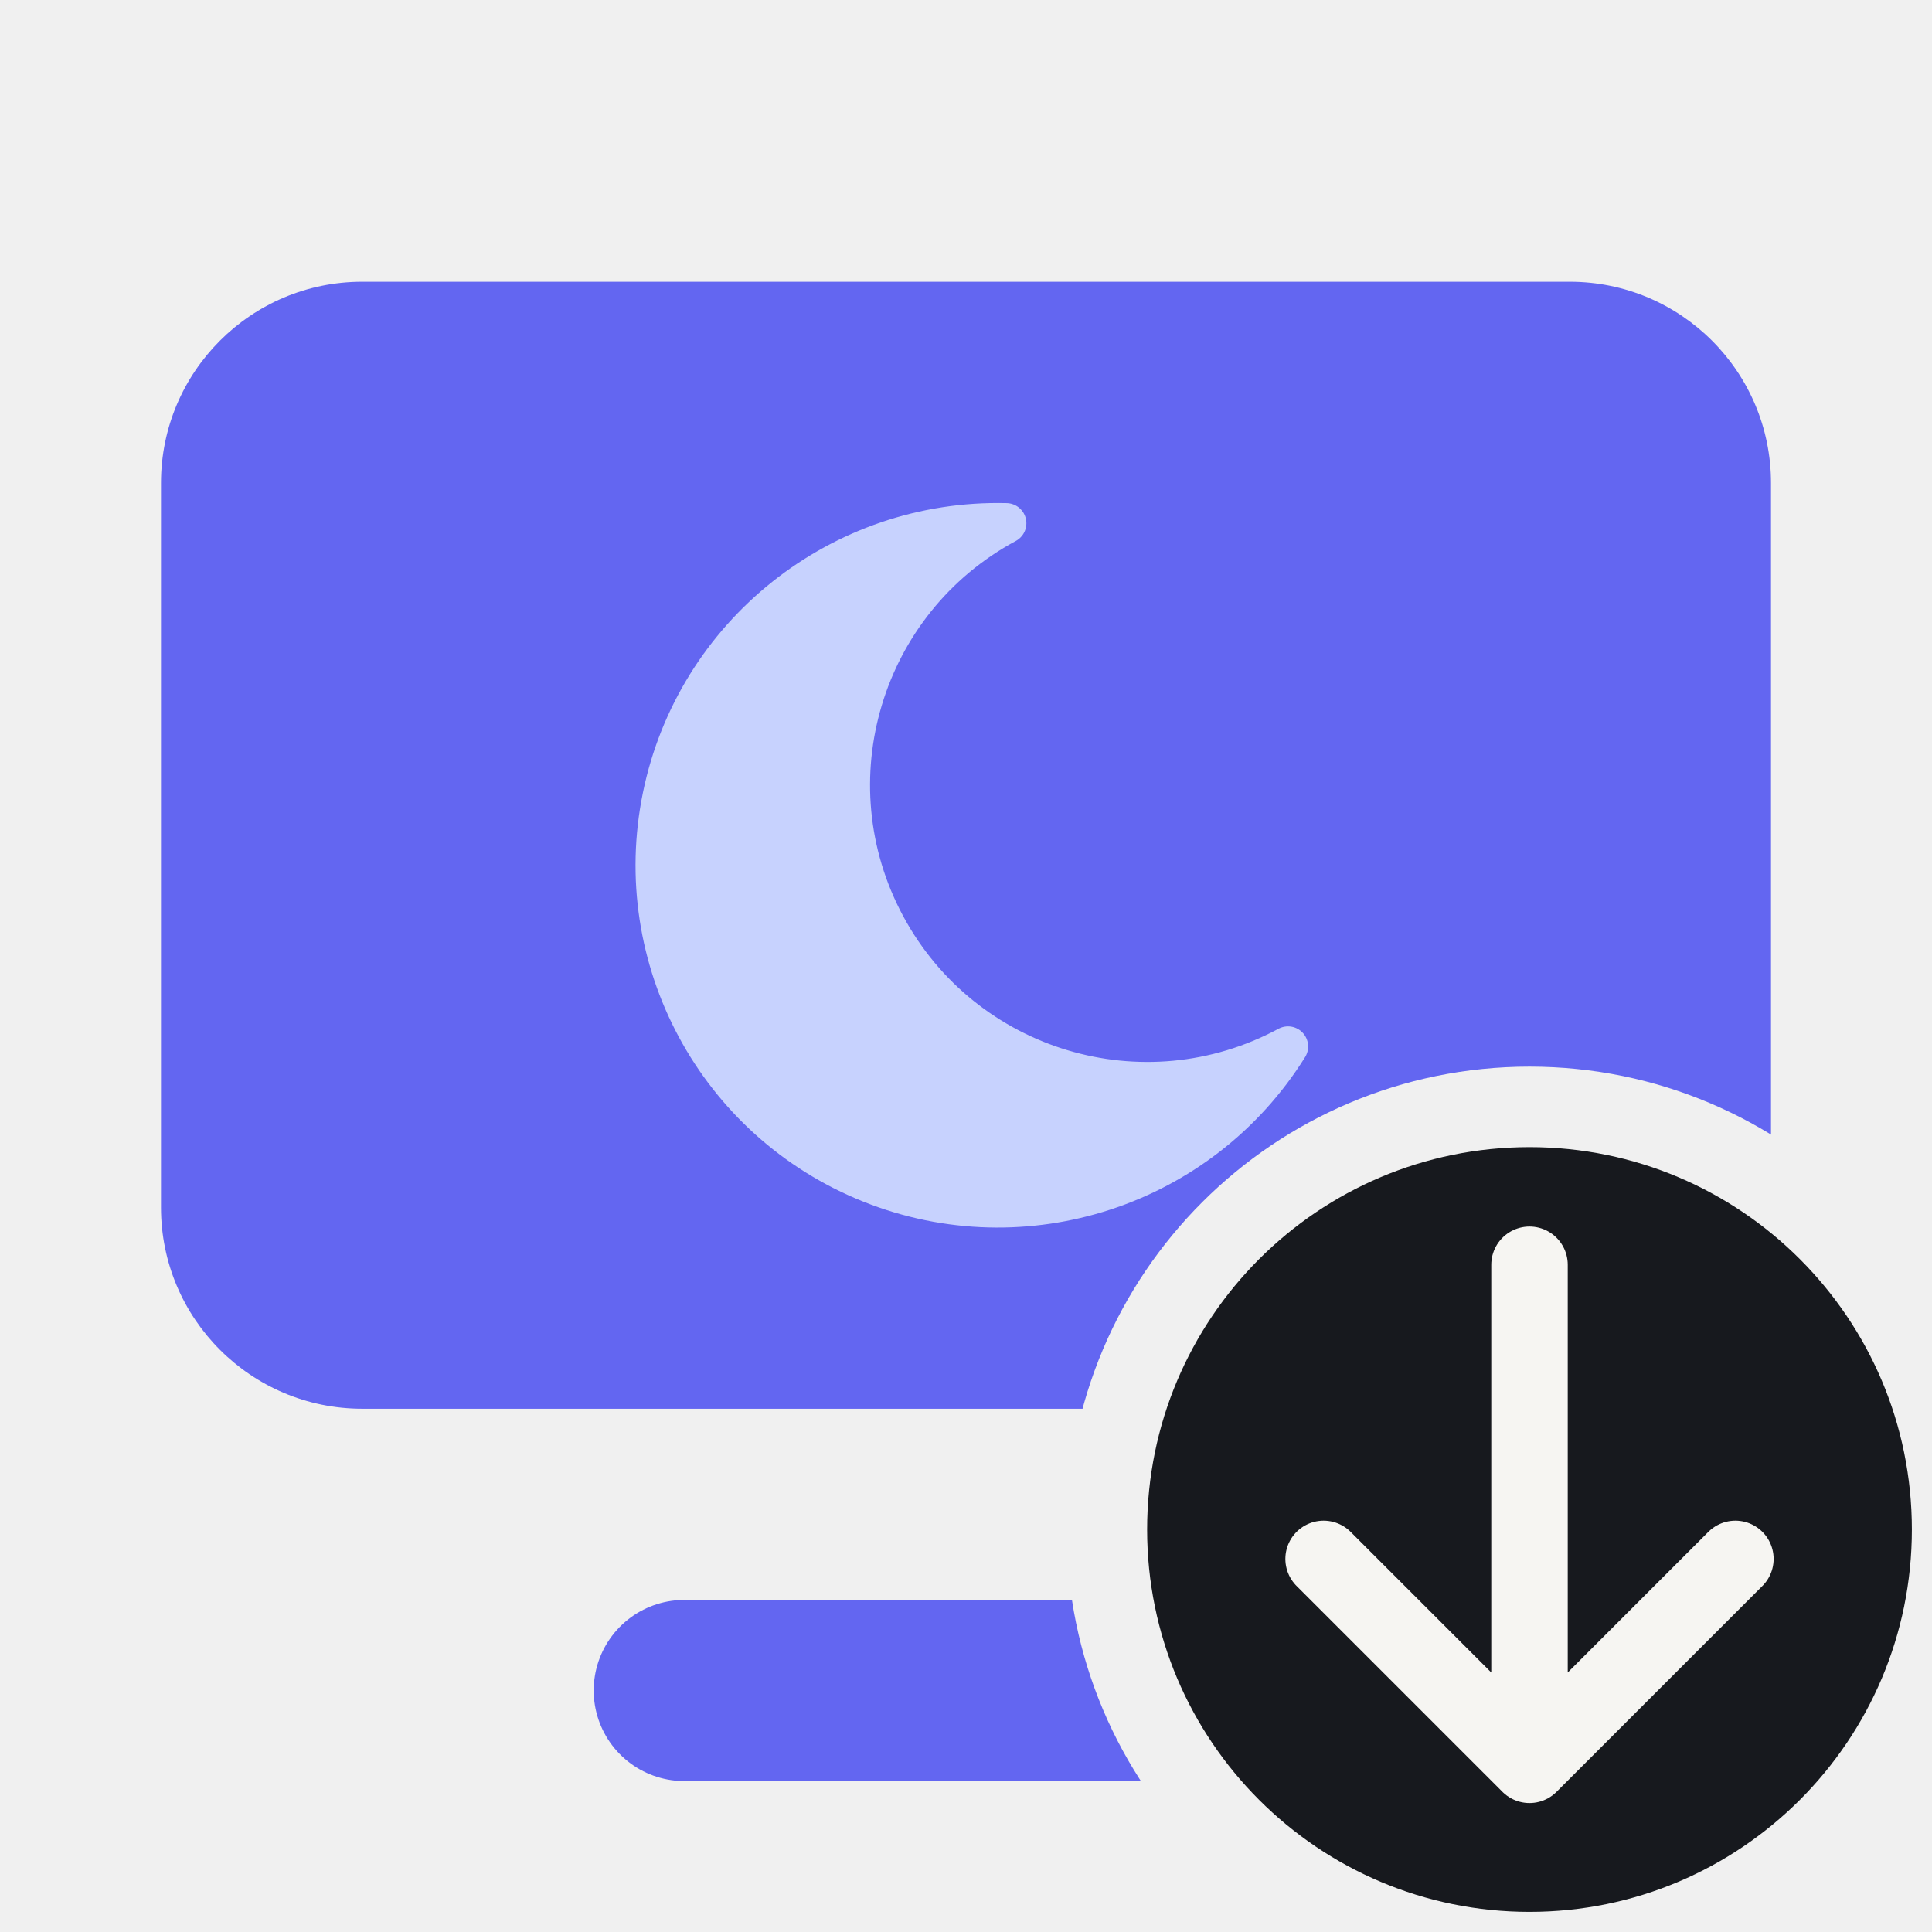
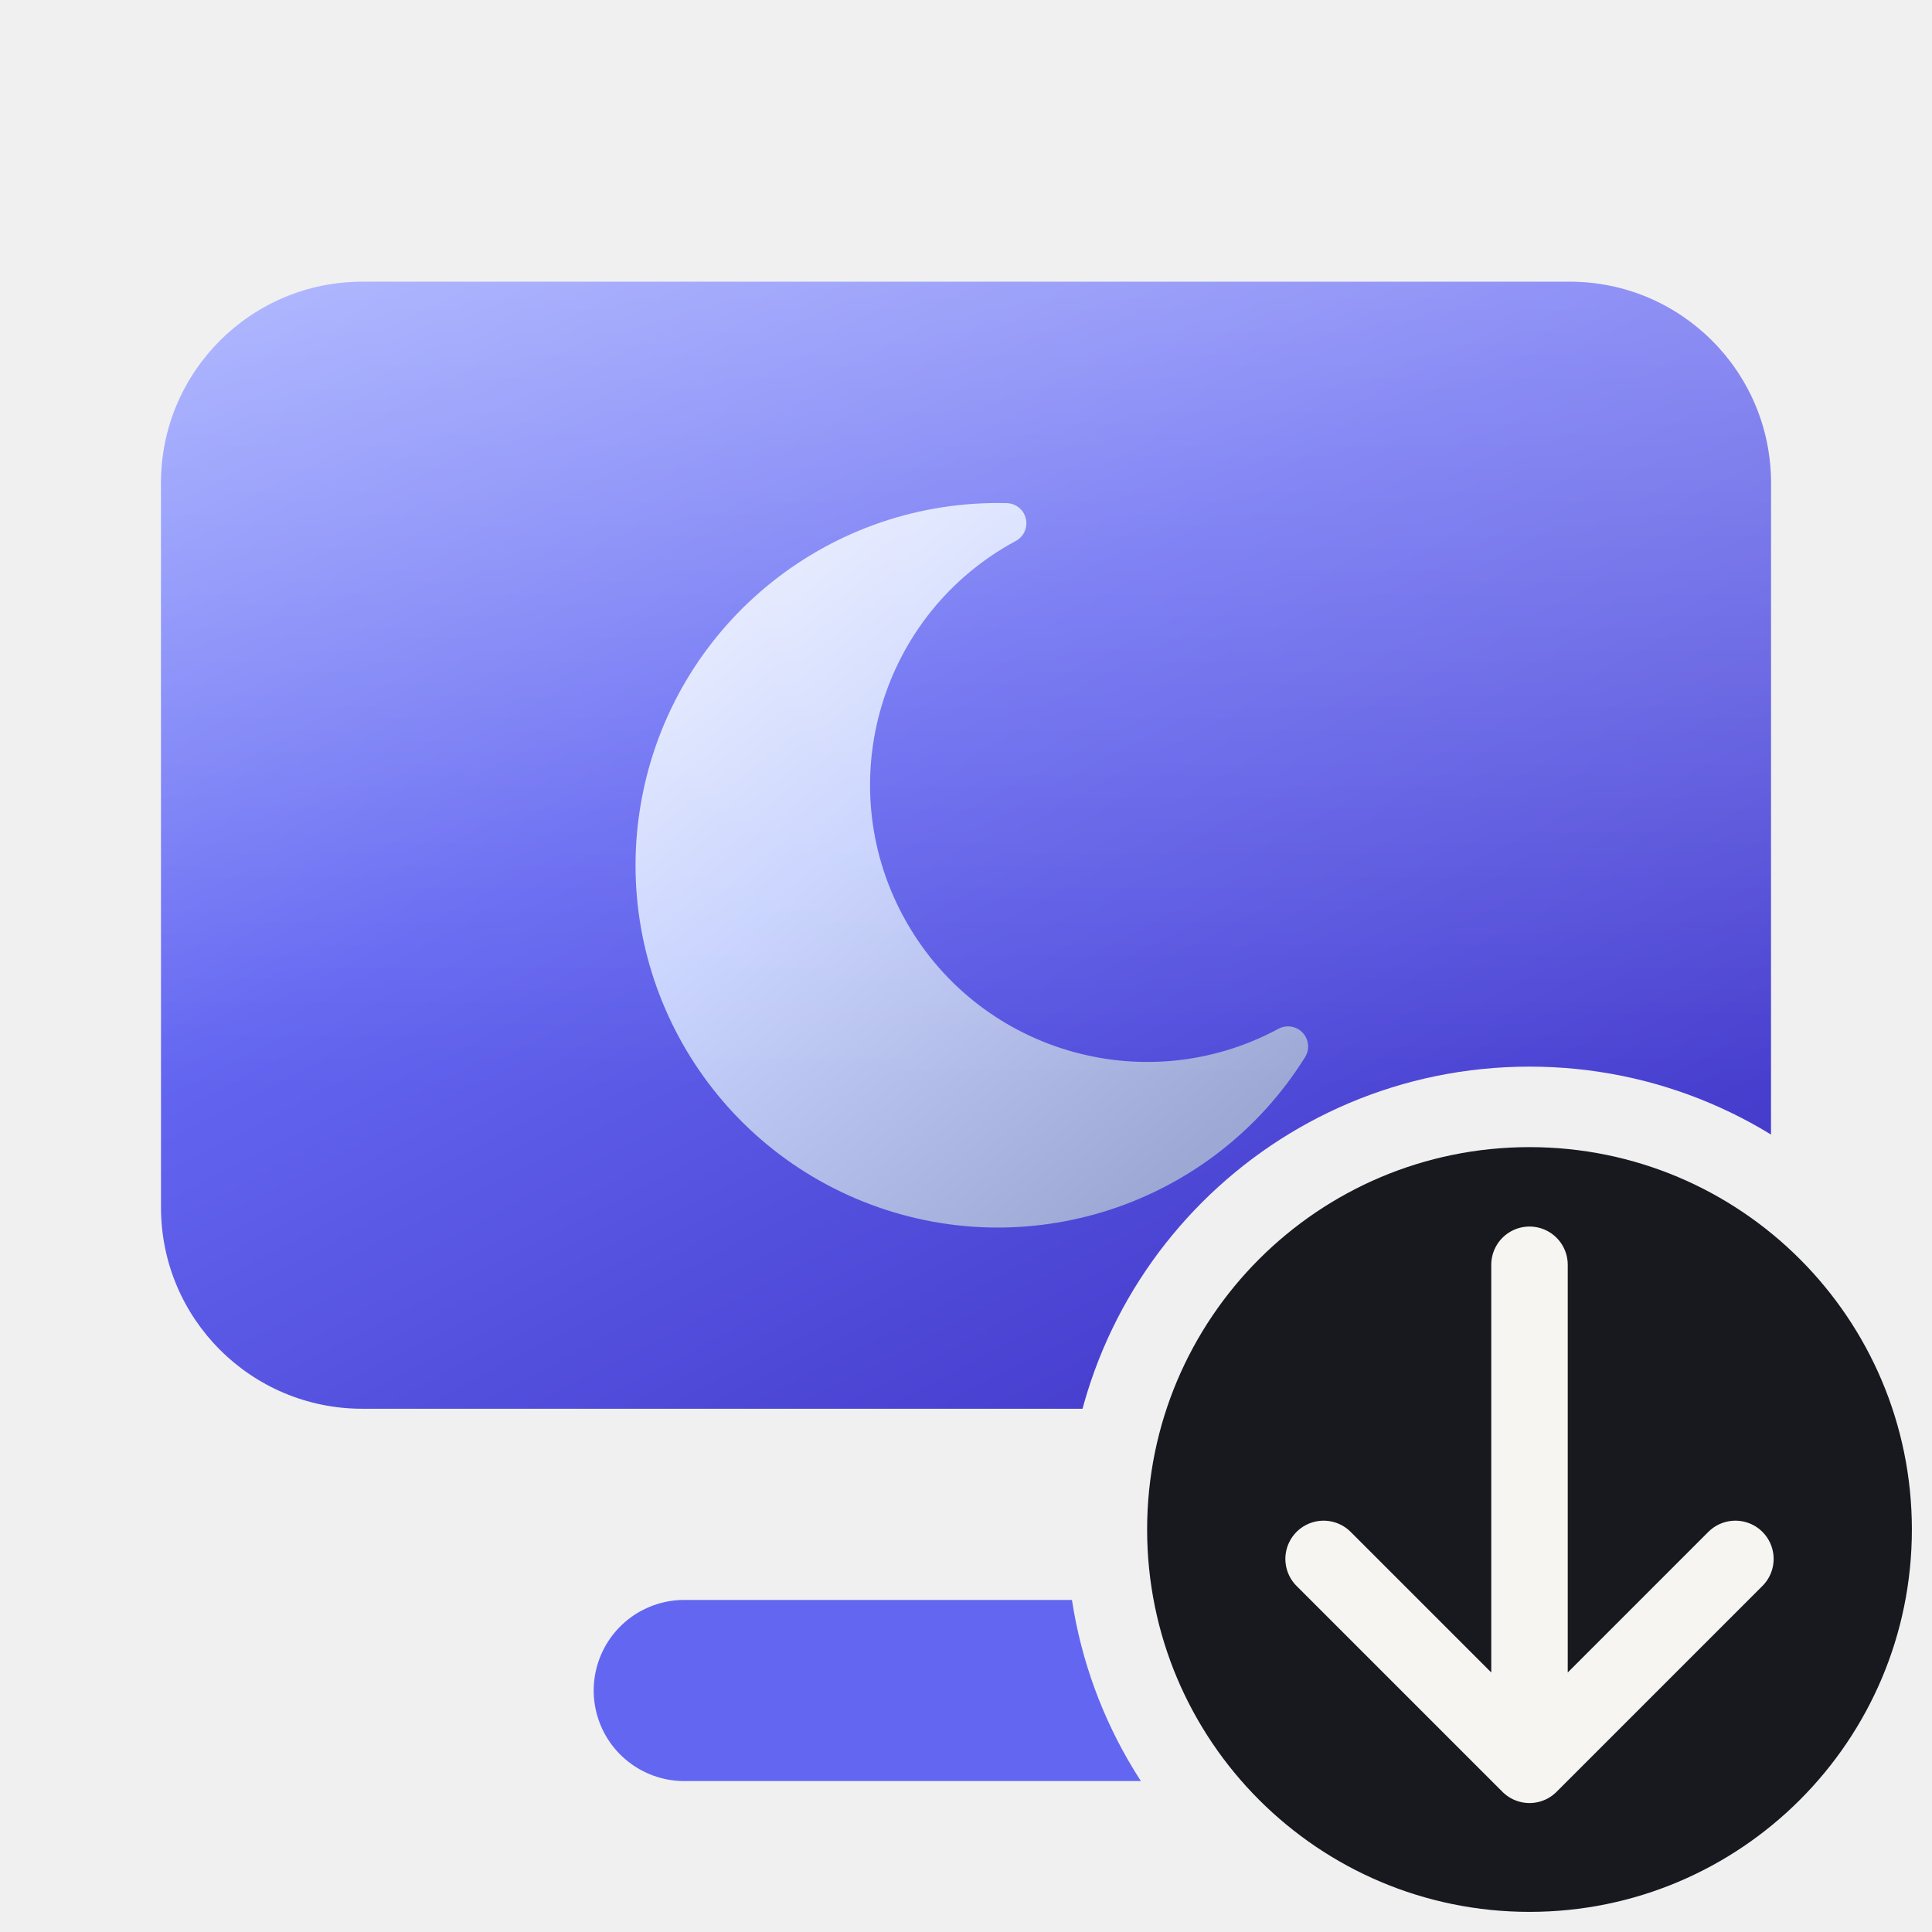
<svg xmlns="http://www.w3.org/2000/svg" viewBox="0 0 96 96" width="96" height="96" role="img" aria-label="Sleep and Wake Diagnostics setup">
  <defs>
    <mask id="m">
      <rect width="96" height="96" fill="white" />
      <circle cx="76" cy="76" r="23" fill="black" />
    </mask>
  </defs>
  <g mask="url(#m)">
-     <rect x="8" y="14" width="80" height="56" rx="10" fill="#6366F1" />
-     <path d="M34 84 H62" fill="none" stroke="#6366F1" stroke-width="9" stroke-linecap="round" stroke-linejoin="round" />
-     <path d="M50 26 A17 17 0 1 0 64 52 A14 14 0 1 1 50 26 Z" fill="#C7D2FE" stroke="#C7D2FE" stroke-width="2" stroke-linejoin="round" fill-rule="evenodd" />
+     <defs>
+       <linearGradient id="rfl0" x1="0" y1="0" x2="0.75" y2="1">
+         <stop offset="0" stop-color="#94A0FF" />
+         <stop offset="0.45" stop-color="#6366F1" />
+         <stop offset="1" stop-color="#4338C9" />
+       </linearGradient>
+       <linearGradient id="rfl1" x1="0" y1="0" x2="0.75" y2="1">
+         <stop offset="0" stop-color="#EBEFFE" />
+         <stop offset="0.45" stop-color="#C7D2FE" />
+         <stop offset="1" stop-color="#9EA8D5" />
+       </linearGradient>
+       <linearGradient id="rfls" gradientUnits="userSpaceOnUse" x1="0" y1="8" x2="0" y2="54">
+         <stop offset="0" stop-color="#FFFFFF" stop-opacity="0.32" />
+         <stop offset="1" stop-color="#FFFFFF" stop-opacity="0" />
+       </linearGradient>
+       <mask id="rflm" mask-type="alpha" maskUnits="userSpaceOnUse" x="0" y="0" width="96" height="96">
+         <use href="#rflb" />
+       </mask>
+     </defs>
+     <g id="rflb">
+       <rect x="8" y="14" width="80" height="56" rx="10" fill="url(#rfl0) #6366F1" />
+       <path d="M34 84 H62" fill="none" stroke="url(#rfl0) #6366F1" stroke-width="9" stroke-linecap="round" stroke-linejoin="round" />
+       <path d="M50 26 A17 17 0 1 0 64 52 A14 14 0 1 1 50 26 Z" fill="url(#rfl1) #C7D2FE" stroke="url(#rfl1) #C7D2FE" stroke-width="2" stroke-linejoin="round" fill-rule="evenodd" />
+     </g>
+     <rect width="96" height="96" fill="url(#rfls)" mask="url(#rflm)" />
  </g>
  <circle cx="76" cy="76" r="19" fill="#17191E" />
  <g transform="translate(76 76) scale(1.46154)">
    <path d="M0 -9 V7 M-7 1 L0 8 L7 1" fill="none" stroke="#F6F5F2" stroke-width="2.6" stroke-linecap="round" stroke-linejoin="round" />
  </g>
</svg>
